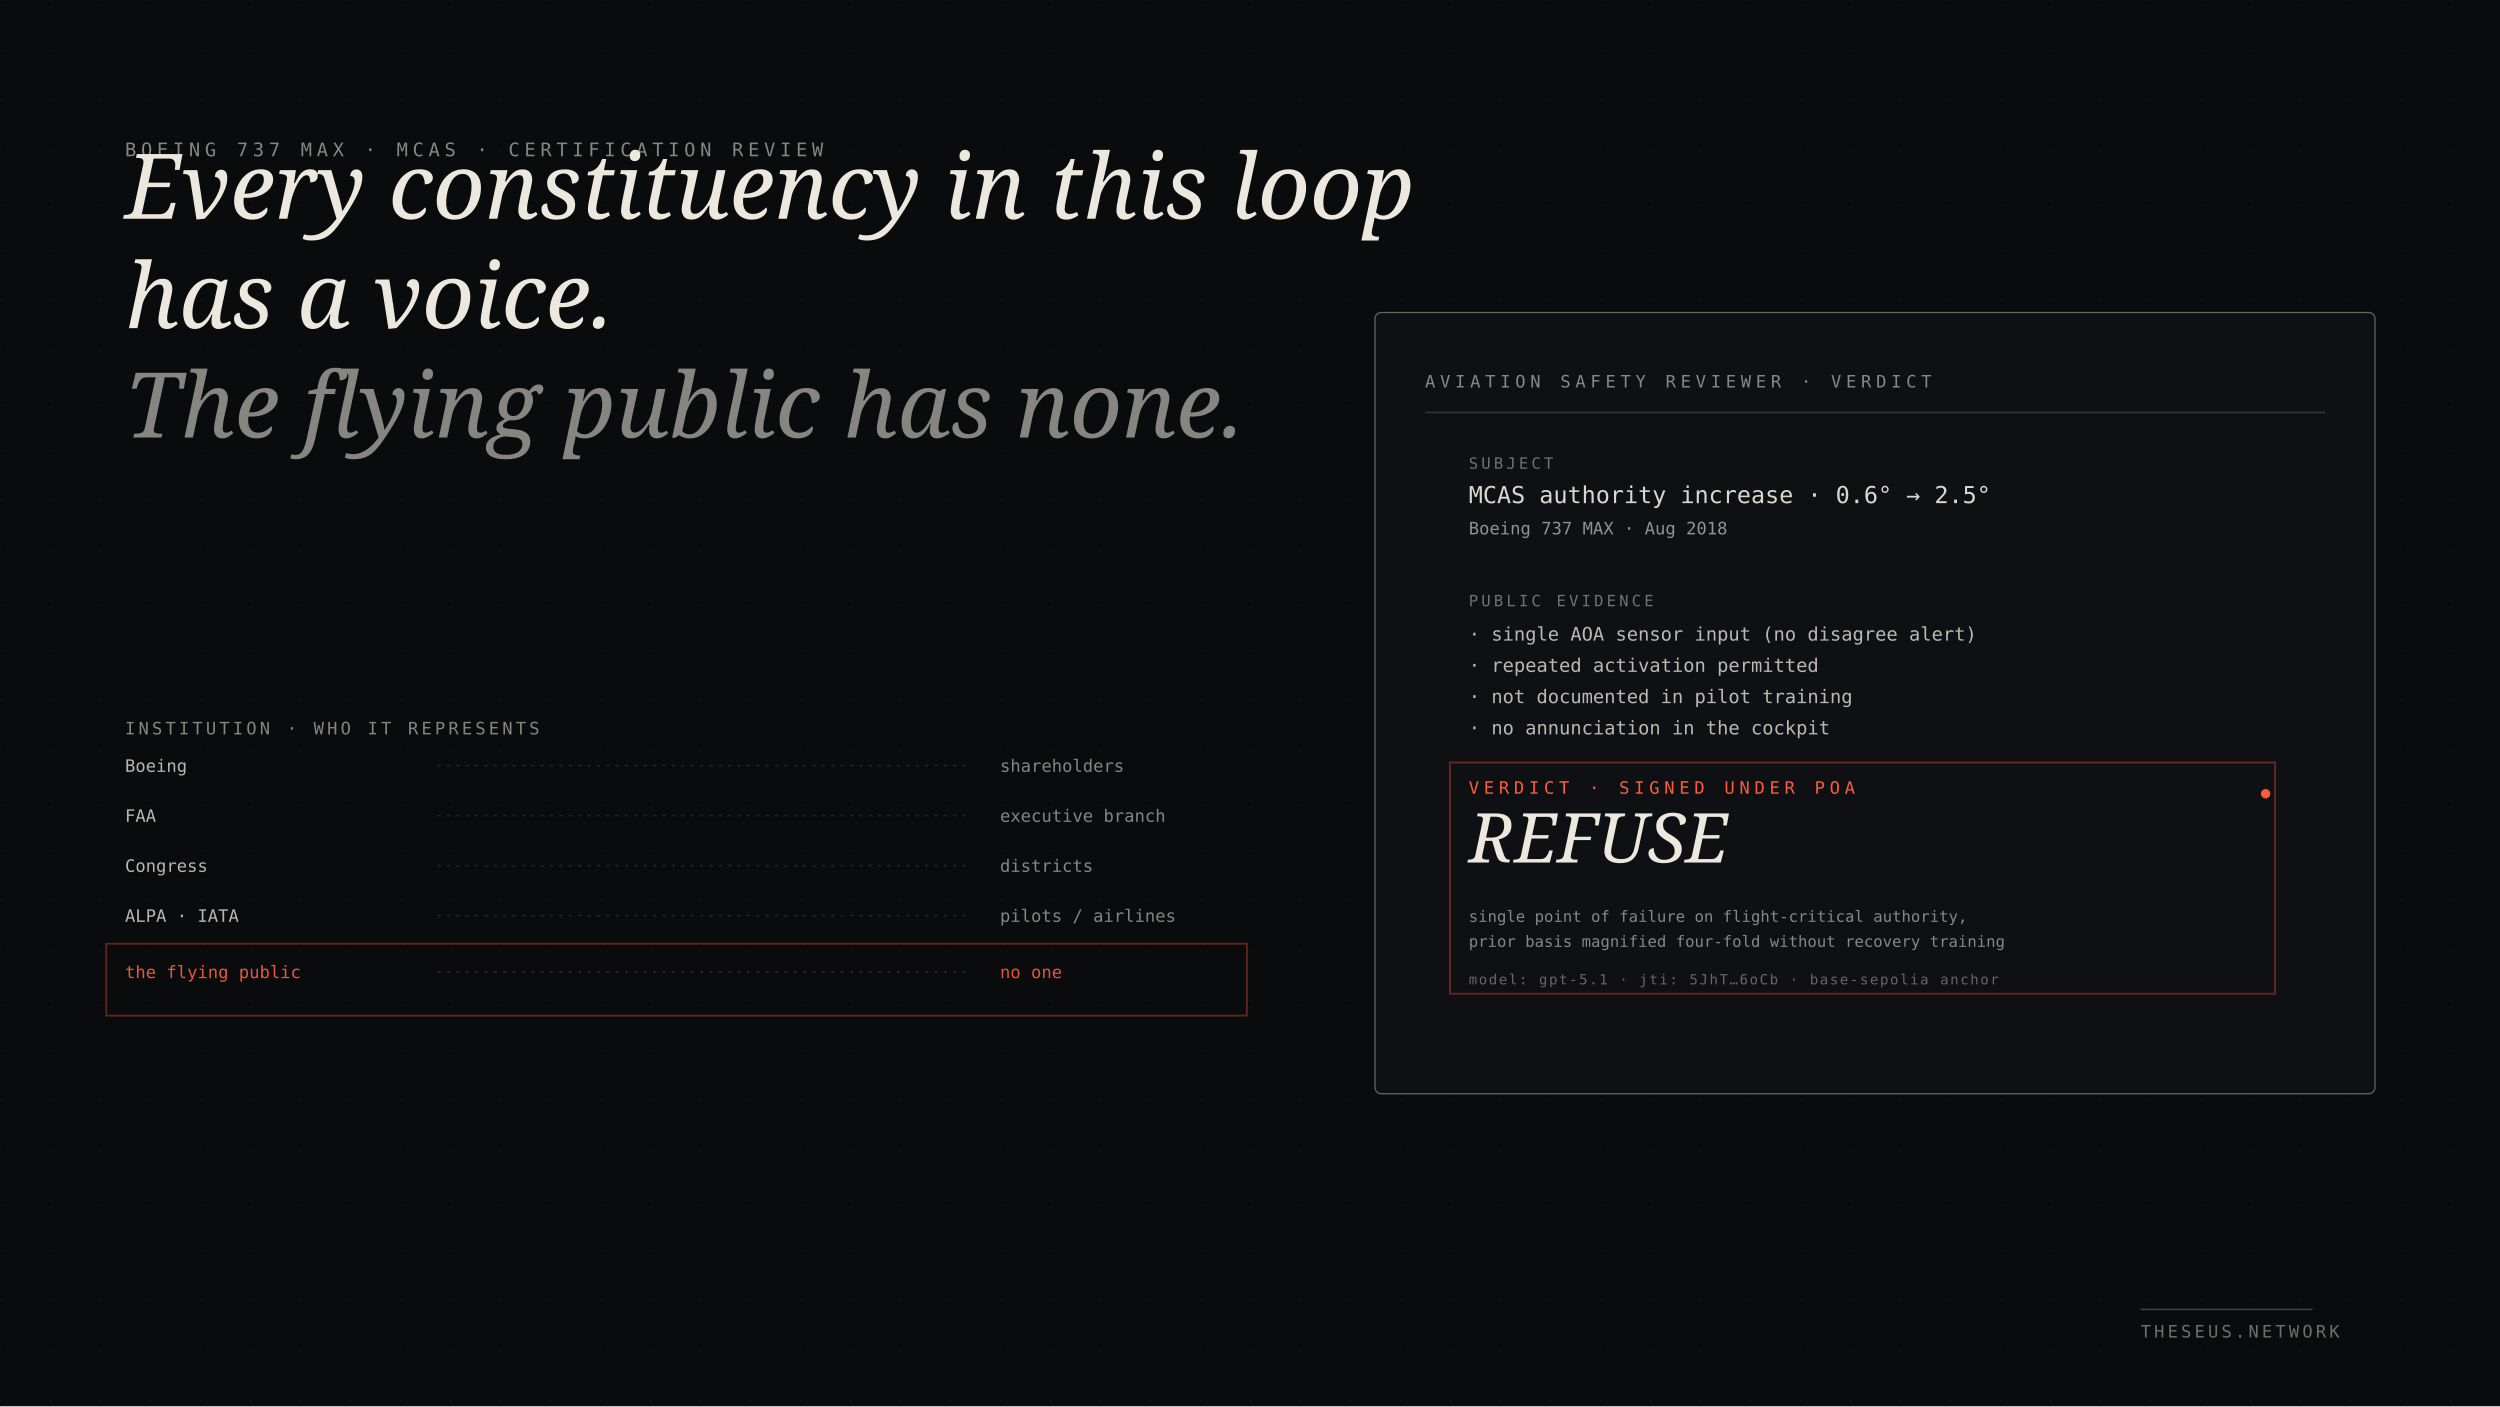
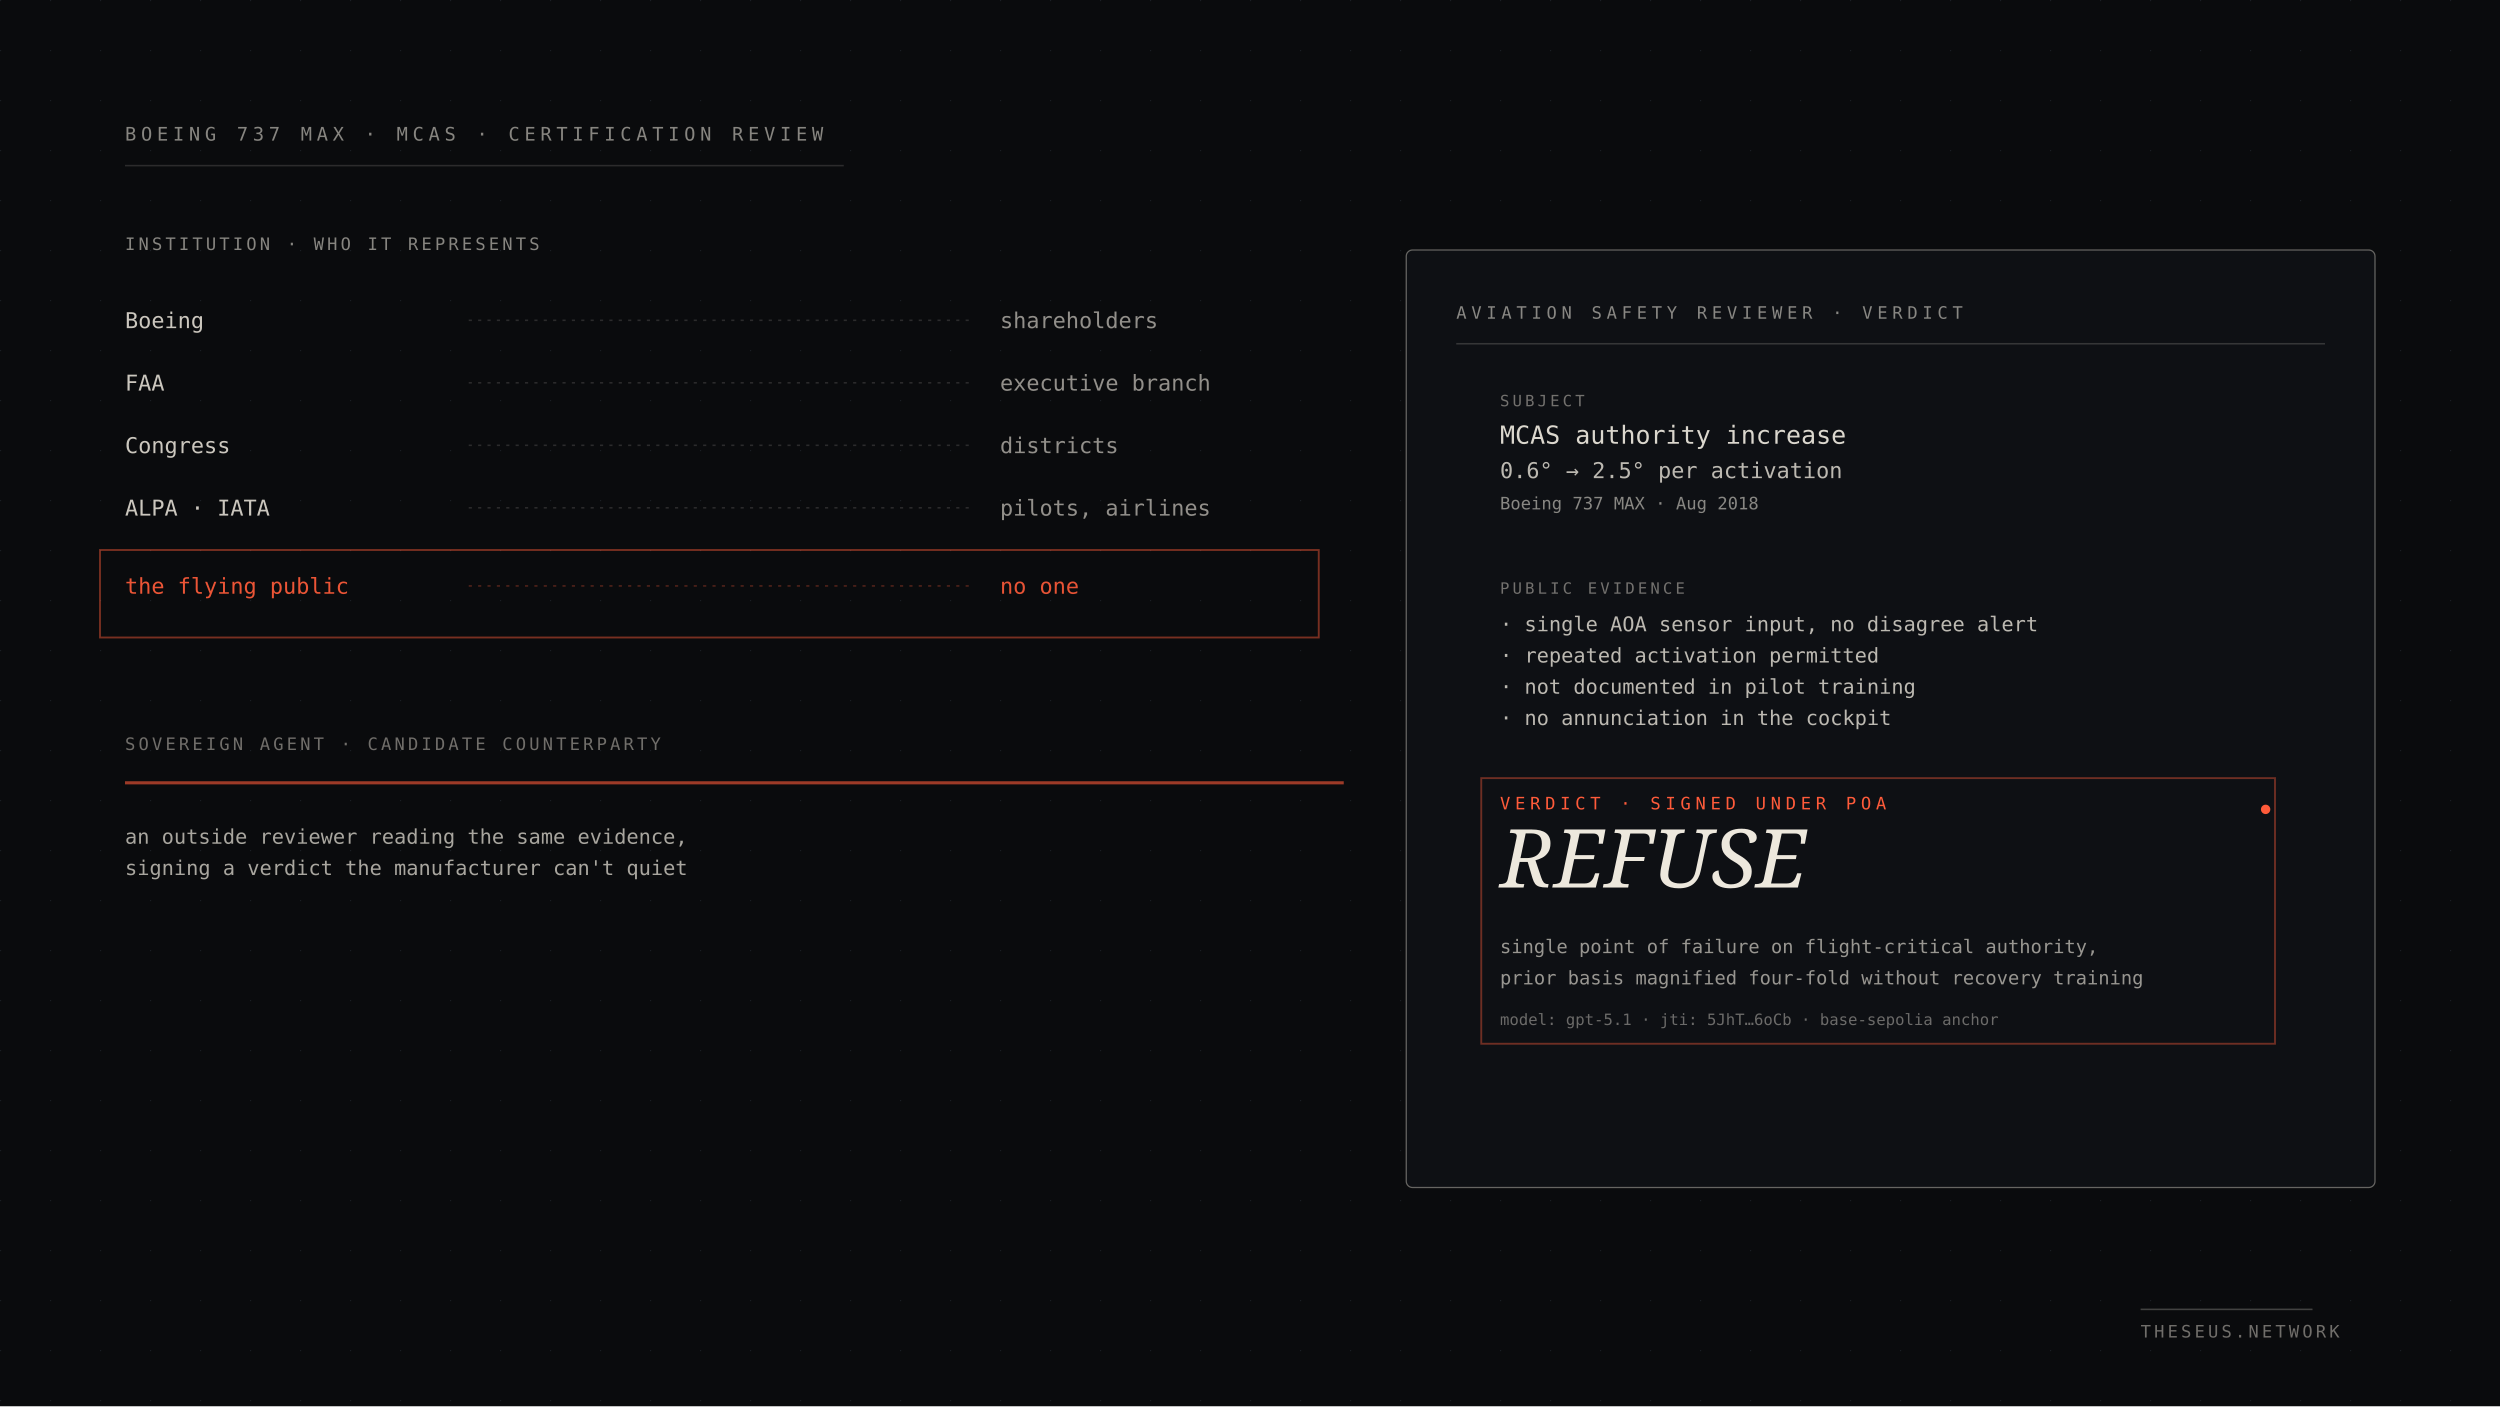
<svg xmlns="http://www.w3.org/2000/svg" viewBox="0 0 1600 900" width="1600" height="900">
  <defs>
    <pattern id="dotgrid" x="0" y="0" width="32" height="32" patternUnits="userSpaceOnUse">
      <circle cx="0" cy="0" r="0.8" fill="#1C1F25" />
    </pattern>
-     <radialGradient id="stampGlow" cx="50%" cy="50%" r="50%">
-       <stop offset="0%" stop-color="#FF5B3A" stop-opacity="0.18" />
-       <stop offset="100%" stop-color="#FF5B3A" stop-opacity="0" />
-     </radialGradient>
  </defs>
  <rect width="1600" height="900" fill="#0A0B0D" />
  <rect width="1600" height="900" fill="url(#dotgrid)" />
  <g font-family="ui-monospace, 'IBM Plex Mono', 'JetBrains Mono', monospace" fill="#EDE8DD">
-     <text x="80" y="100" font-size="12" letter-spacing="3" fill-opacity="0.55">BOEING 737 MAX · MCAS · CERTIFICATION REVIEW</text>
+     <text x="80" y="90" font-size="12" letter-spacing="3" fill-opacity="0.55">BOEING 737 MAX · MCAS · CERTIFICATION REVIEW</text>
+     <line x1="80" y1="106" x2="540" y2="106" stroke="#EDE8DD" stroke-opacity="0.15" />
  </g>
-   <g transform="translate(80 140)" font-family="'Fraunces', ui-serif, Georgia, serif">
-     <text x="0" y="0" font-size="58" font-style="italic" fill="#EDE8DD" font-weight="400">Every constituency in this loop</text>
-     <text x="0" y="70" font-size="58" font-style="italic" fill="#EDE8DD" font-weight="400">has a voice.</text>
-     <text x="0" y="140" font-size="58" font-style="italic" fill="#EDE8DD" font-weight="400" fill-opacity="0.55">The flying public has none.</text>
+   <g transform="translate(80 160)">
+     <g font-family="ui-monospace, monospace" fill="#EDE8DD">
+       <text x="0" y="0" font-size="11" letter-spacing="2" fill-opacity="0.55">INSTITUTION · WHO IT REPRESENTS</text>
+     </g>
+     <g transform="translate(0 50)" font-family="ui-monospace, monospace" fill="#EDE8DD">
+       <text x="0" y="0" font-size="14" fill-opacity="0.85">Boeing</text>
+       <line x1="220" y1="-5" x2="540" y2="-5" stroke="#EDE8DD" stroke-opacity="0.15" stroke-dasharray="2 4" />
+       <text x="560" y="0" font-size="14" fill-opacity="0.6">shareholders</text>
+     </g>
+     <g transform="translate(0 90)" font-family="ui-monospace, monospace" fill="#EDE8DD">
+       <text x="0" y="0" font-size="14" fill-opacity="0.85">FAA</text>
+       <line x1="220" y1="-5" x2="540" y2="-5" stroke="#EDE8DD" stroke-opacity="0.15" stroke-dasharray="2 4" />
+       <text x="560" y="0" font-size="14" fill-opacity="0.6">executive branch</text>
+     </g>
+     <g transform="translate(0 130)" font-family="ui-monospace, monospace" fill="#EDE8DD">
+       <text x="0" y="0" font-size="14" fill-opacity="0.85">Congress</text>
+       <line x1="220" y1="-5" x2="540" y2="-5" stroke="#EDE8DD" stroke-opacity="0.15" stroke-dasharray="2 4" />
+       <text x="560" y="0" font-size="14" fill-opacity="0.6">districts</text>
+     </g>
+     <g transform="translate(0 170)" font-family="ui-monospace, monospace" fill="#EDE8DD">
+       <text x="0" y="0" font-size="14" fill-opacity="0.85">ALPA · IATA</text>
+       <line x1="220" y1="-5" x2="540" y2="-5" stroke="#EDE8DD" stroke-opacity="0.15" stroke-dasharray="2 4" />
+       <text x="560" y="0" font-size="14" fill-opacity="0.6">pilots, airlines</text>
+     </g>
+     <g transform="translate(0 220)">
+       <rect x="-16" y="-28" width="780" height="56" fill="none" stroke="#FF5B3A" stroke-opacity="0.45" stroke-width="1.2" />
+       <text x="0" y="0" font-family="ui-monospace, monospace" font-size="14" fill="#FF5B3A" fill-opacity="0.92">the flying public</text>
+       <line x1="220" y1="-5" x2="540" y2="-5" stroke="#FF5B3A" stroke-opacity="0.3" stroke-dasharray="2 4" />
+       <text x="560" y="0" font-family="ui-monospace, monospace" font-size="14" fill="#FF5B3A" fill-opacity="0.9">no one</text>
+     </g>
  </g>
-   <g transform="translate(880 200)">
-     <rect x="0" y="0" width="640" height="500" rx="4" fill="#0E1014" stroke="#EDE8DD" stroke-opacity="0.4" stroke-width="0.8" />
+   <g transform="translate(80 480)" font-family="ui-monospace, monospace" fill="#EDE8DD" fill-opacity="0.6">
+     <text x="0" y="0" font-size="11" fill-opacity="0.45" letter-spacing="2">SOVEREIGN AGENT · CANDIDATE COUNTERPARTY</text>
+     <rect x="0" y="20" width="780" height="2" fill="#FF5B3A" fill-opacity="0.6" />
+     <text x="0" y="60" font-size="13" fill-opacity="0.7">an outside reviewer reading the same evidence,</text>
+     <text x="0" y="80" font-size="13" fill-opacity="0.7">signing a verdict the manufacturer can't quiet</text>
+   </g>
+   <g transform="translate(900 160)">
+     <rect x="0" y="0" width="620" height="600" rx="4" fill="#0E1014" stroke="#EDE8DD" stroke-opacity="0.4" stroke-width="0.8" />
    <g font-family="ui-monospace, 'IBM Plex Mono', monospace" fill="#EDE8DD">
-       <text x="32" y="48" font-size="11" letter-spacing="3" fill-opacity="0.55">AVIATION SAFETY REVIEWER · VERDICT</text>
-       <line x1="32" y1="64" x2="608" y2="64" stroke="#EDE8DD" stroke-opacity="0.18" />
+       <text x="32" y="44" font-size="11" letter-spacing="3" fill-opacity="0.55">AVIATION SAFETY REVIEWER · VERDICT</text>
+       <line x1="32" y1="60" x2="588" y2="60" stroke="#EDE8DD" stroke-opacity="0.18" />
    </g>
    <g transform="translate(60 100)" font-family="ui-monospace, monospace" fill="#EDE8DD">
      <text x="0" y="0" font-size="10" letter-spacing="2" fill-opacity="0.45">SUBJECT</text>
-       <text x="0" y="22" font-size="15" fill-opacity="0.92">MCAS authority increase · 0.6° → 2.5°</text>
-       <text x="0" y="42" font-size="11" fill-opacity="0.6">Boeing 737 MAX · Aug 2018</text>
+       <text x="0" y="24" font-size="16" fill-opacity="0.92">MCAS authority increase</text>
+       <text x="0" y="46" font-size="14" fill-opacity="0.78">0.6° → 2.5° per activation</text>
+       <text x="0" y="66" font-size="11" fill-opacity="0.55">Boeing 737 MAX · Aug 2018</text>
    </g>
-     <g transform="translate(60 188)" font-family="ui-monospace, monospace" fill="#EDE8DD">
+     <g transform="translate(60 220)" font-family="ui-monospace, monospace" fill="#EDE8DD">
      <text x="0" y="0" font-size="10" letter-spacing="2" fill-opacity="0.45">PUBLIC EVIDENCE</text>
-       <text x="0" y="22" font-size="12" fill-opacity="0.78">· single AOA sensor input (no disagree alert)</text>
-       <text x="0" y="42" font-size="12" fill-opacity="0.78">· repeated activation permitted</text>
-       <text x="0" y="62" font-size="12" fill-opacity="0.78">· not documented in pilot training</text>
-       <text x="0" y="82" font-size="12" fill-opacity="0.78">· no annunciation in the cockpit</text>
+       <text x="0" y="24" font-size="13" fill-opacity="0.78">· single AOA sensor input, no disagree alert</text>
+       <text x="0" y="44" font-size="13" fill-opacity="0.78">· repeated activation permitted</text>
+       <text x="0" y="64" font-size="13" fill-opacity="0.78">· not documented in pilot training</text>
+       <text x="0" y="84" font-size="13" fill-opacity="0.78">· no annunciation in the cockpit</text>
    </g>
-     <g transform="translate(60 320)">
-       <rect x="-12" y="-32" width="528" height="148" fill="none" stroke="#FF5B3A" stroke-opacity="0.35" stroke-width="1.2" />
-       <circle cx="510" cy="-12" r="3" fill="#FF5B3A" />
+     <g transform="translate(60 370)">
+       <rect x="-12" y="-32" width="508" height="170" fill="none" stroke="#FF5B3A" stroke-opacity="0.4" stroke-width="1.2" />
+       <circle cx="490" cy="-12" r="3" fill="#FF5B3A" />
      <text x="0" y="-12" font-family="ui-monospace, monospace" font-size="11" letter-spacing="3" fill="#FF5B3A">VERDICT · SIGNED UNDER POA</text>
-       <text x="0" y="32" font-family="'Fraunces', serif" font-size="44" fill="#EDE8DD" font-style="italic" font-weight="400">REFUSE</text>
-       <text x="0" y="70" font-family="ui-monospace, monospace" font-size="10" fill="#EDE8DD" fill-opacity="0.55">single point of failure on flight-critical authority,</text>
-       <text x="0" y="86" font-family="ui-monospace, monospace" font-size="10" fill="#EDE8DD" fill-opacity="0.55">prior basis magnified four-fold without recovery training</text>
-       <text x="0" y="110" font-family="ui-monospace, monospace" font-size="9" fill="#EDE8DD" fill-opacity="0.4" letter-spacing="1">model: gpt-5.1 · jti: 5JhT…6oCb · base-sepolia anchor</text>
-     </g>
-   </g>
-   <g transform="translate(80 470)">
-     <g font-family="ui-monospace, monospace" fill="#EDE8DD">
-       <text x="0" y="0" font-size="11" letter-spacing="2" fill-opacity="0.55">INSTITUTION · WHO IT REPRESENTS</text>
-     </g>
-     <g transform="translate(0 24)" font-family="ui-monospace, monospace" fill="#EDE8DD">
-       <text x="0" y="0" font-size="11" fill-opacity="0.78">Boeing</text>
-       <line x1="200" y1="-4" x2="540" y2="-4" stroke="#EDE8DD" stroke-opacity="0.12" stroke-dasharray="2 4" />
-       <text x="560" y="0" font-size="11" fill-opacity="0.55">shareholders</text>
-     </g>
-     <g transform="translate(0 56)" font-family="ui-monospace, monospace" fill="#EDE8DD">
-       <text x="0" y="0" font-size="11" fill-opacity="0.78">FAA</text>
-       <line x1="200" y1="-4" x2="540" y2="-4" stroke="#EDE8DD" stroke-opacity="0.12" stroke-dasharray="2 4" />
-       <text x="560" y="0" font-size="11" fill-opacity="0.55">executive branch</text>
-     </g>
-     <g transform="translate(0 88)" font-family="ui-monospace, monospace" fill="#EDE8DD">
-       <text x="0" y="0" font-size="11" fill-opacity="0.78">Congress</text>
-       <line x1="200" y1="-4" x2="540" y2="-4" stroke="#EDE8DD" stroke-opacity="0.12" stroke-dasharray="2 4" />
-       <text x="560" y="0" font-size="11" fill-opacity="0.55">districts</text>
-     </g>
-     <g transform="translate(0 120)" font-family="ui-monospace, monospace" fill="#EDE8DD">
-       <text x="0" y="0" font-size="11" fill-opacity="0.78">ALPA · IATA</text>
-       <line x1="200" y1="-4" x2="540" y2="-4" stroke="#EDE8DD" stroke-opacity="0.12" stroke-dasharray="2 4" />
-       <text x="560" y="0" font-size="11" fill-opacity="0.55">pilots / airlines</text>
-     </g>
-     <g transform="translate(0 156)">
-       <rect x="-12" y="-22" width="730" height="46" fill="none" stroke="#FF5B3A" stroke-opacity="0.35" stroke-width="1.2" />
-       <text x="0" y="0" font-family="ui-monospace, monospace" font-size="11" fill="#FF5B3A" fill-opacity="0.92">the flying public</text>
-       <line x1="200" y1="-4" x2="540" y2="-4" stroke="#FF5B3A" stroke-opacity="0.25" stroke-dasharray="2 4" />
-       <text x="560" y="0" font-family="ui-monospace, monospace" font-size="11" fill="#FF5B3A" fill-opacity="0.9">no one</text>
+       <text x="0" y="38" font-family="'Fraunces', serif" font-size="52" fill="#EDE8DD" font-style="italic" font-weight="400">REFUSE</text>
+       <text x="0" y="80" font-family="ui-monospace, monospace" font-size="12" fill="#EDE8DD" fill-opacity="0.62">single point of failure on flight-critical authority,</text>
+       <text x="0" y="100" font-family="ui-monospace, monospace" font-size="12" fill="#EDE8DD" fill-opacity="0.62">prior basis magnified four-fold without recovery training</text>
+       <text x="0" y="126" font-family="ui-monospace, monospace" font-size="10" fill="#EDE8DD" fill-opacity="0.42">model: gpt-5.1 · jti: 5JhT…6oCb · base-sepolia anchor</text>
    </g>
  </g>
  <g transform="translate(1480 850)" font-family="ui-monospace, 'IBM Plex Mono', monospace" fill="#EDE8DD" fill-opacity="0.45">
    <line x1="-110" y1="-12" x2="0" y2="-12" stroke="#EDE8DD" stroke-opacity="0.25" stroke-width="1" />
    <text x="-110" y="6" font-size="11" letter-spacing="2">THESEUS.NETWORK</text>
  </g>
</svg>
